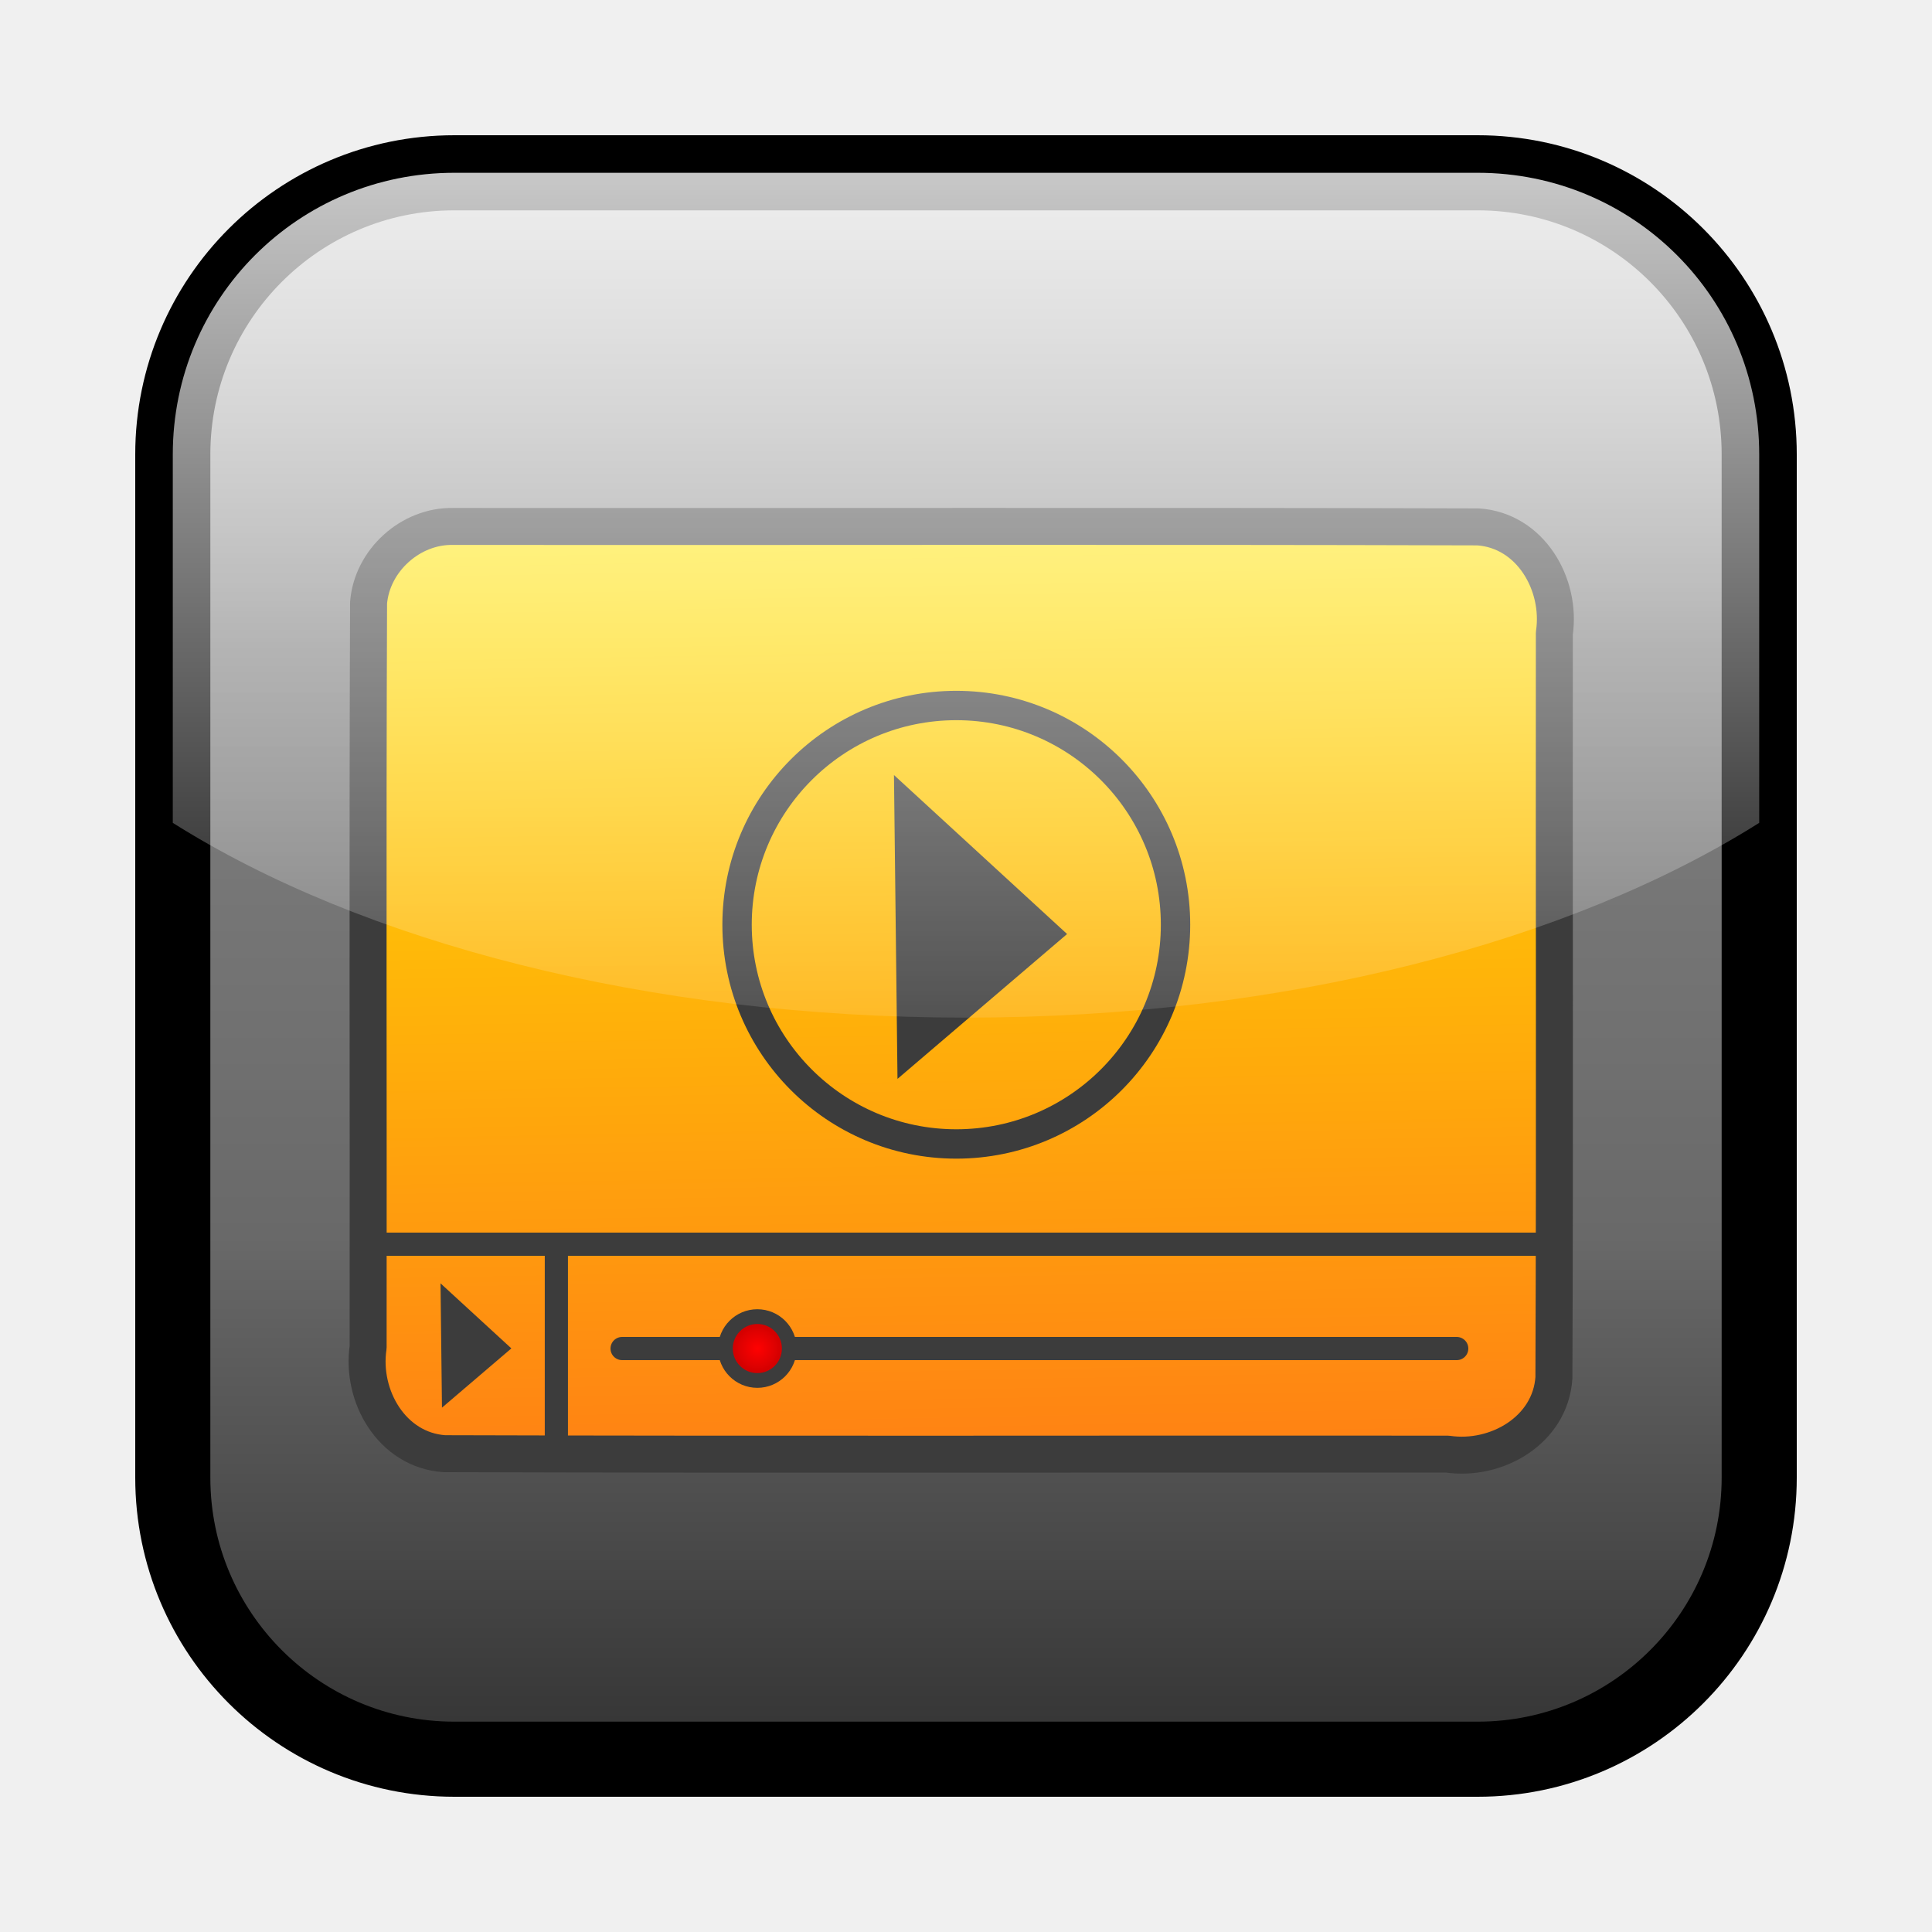
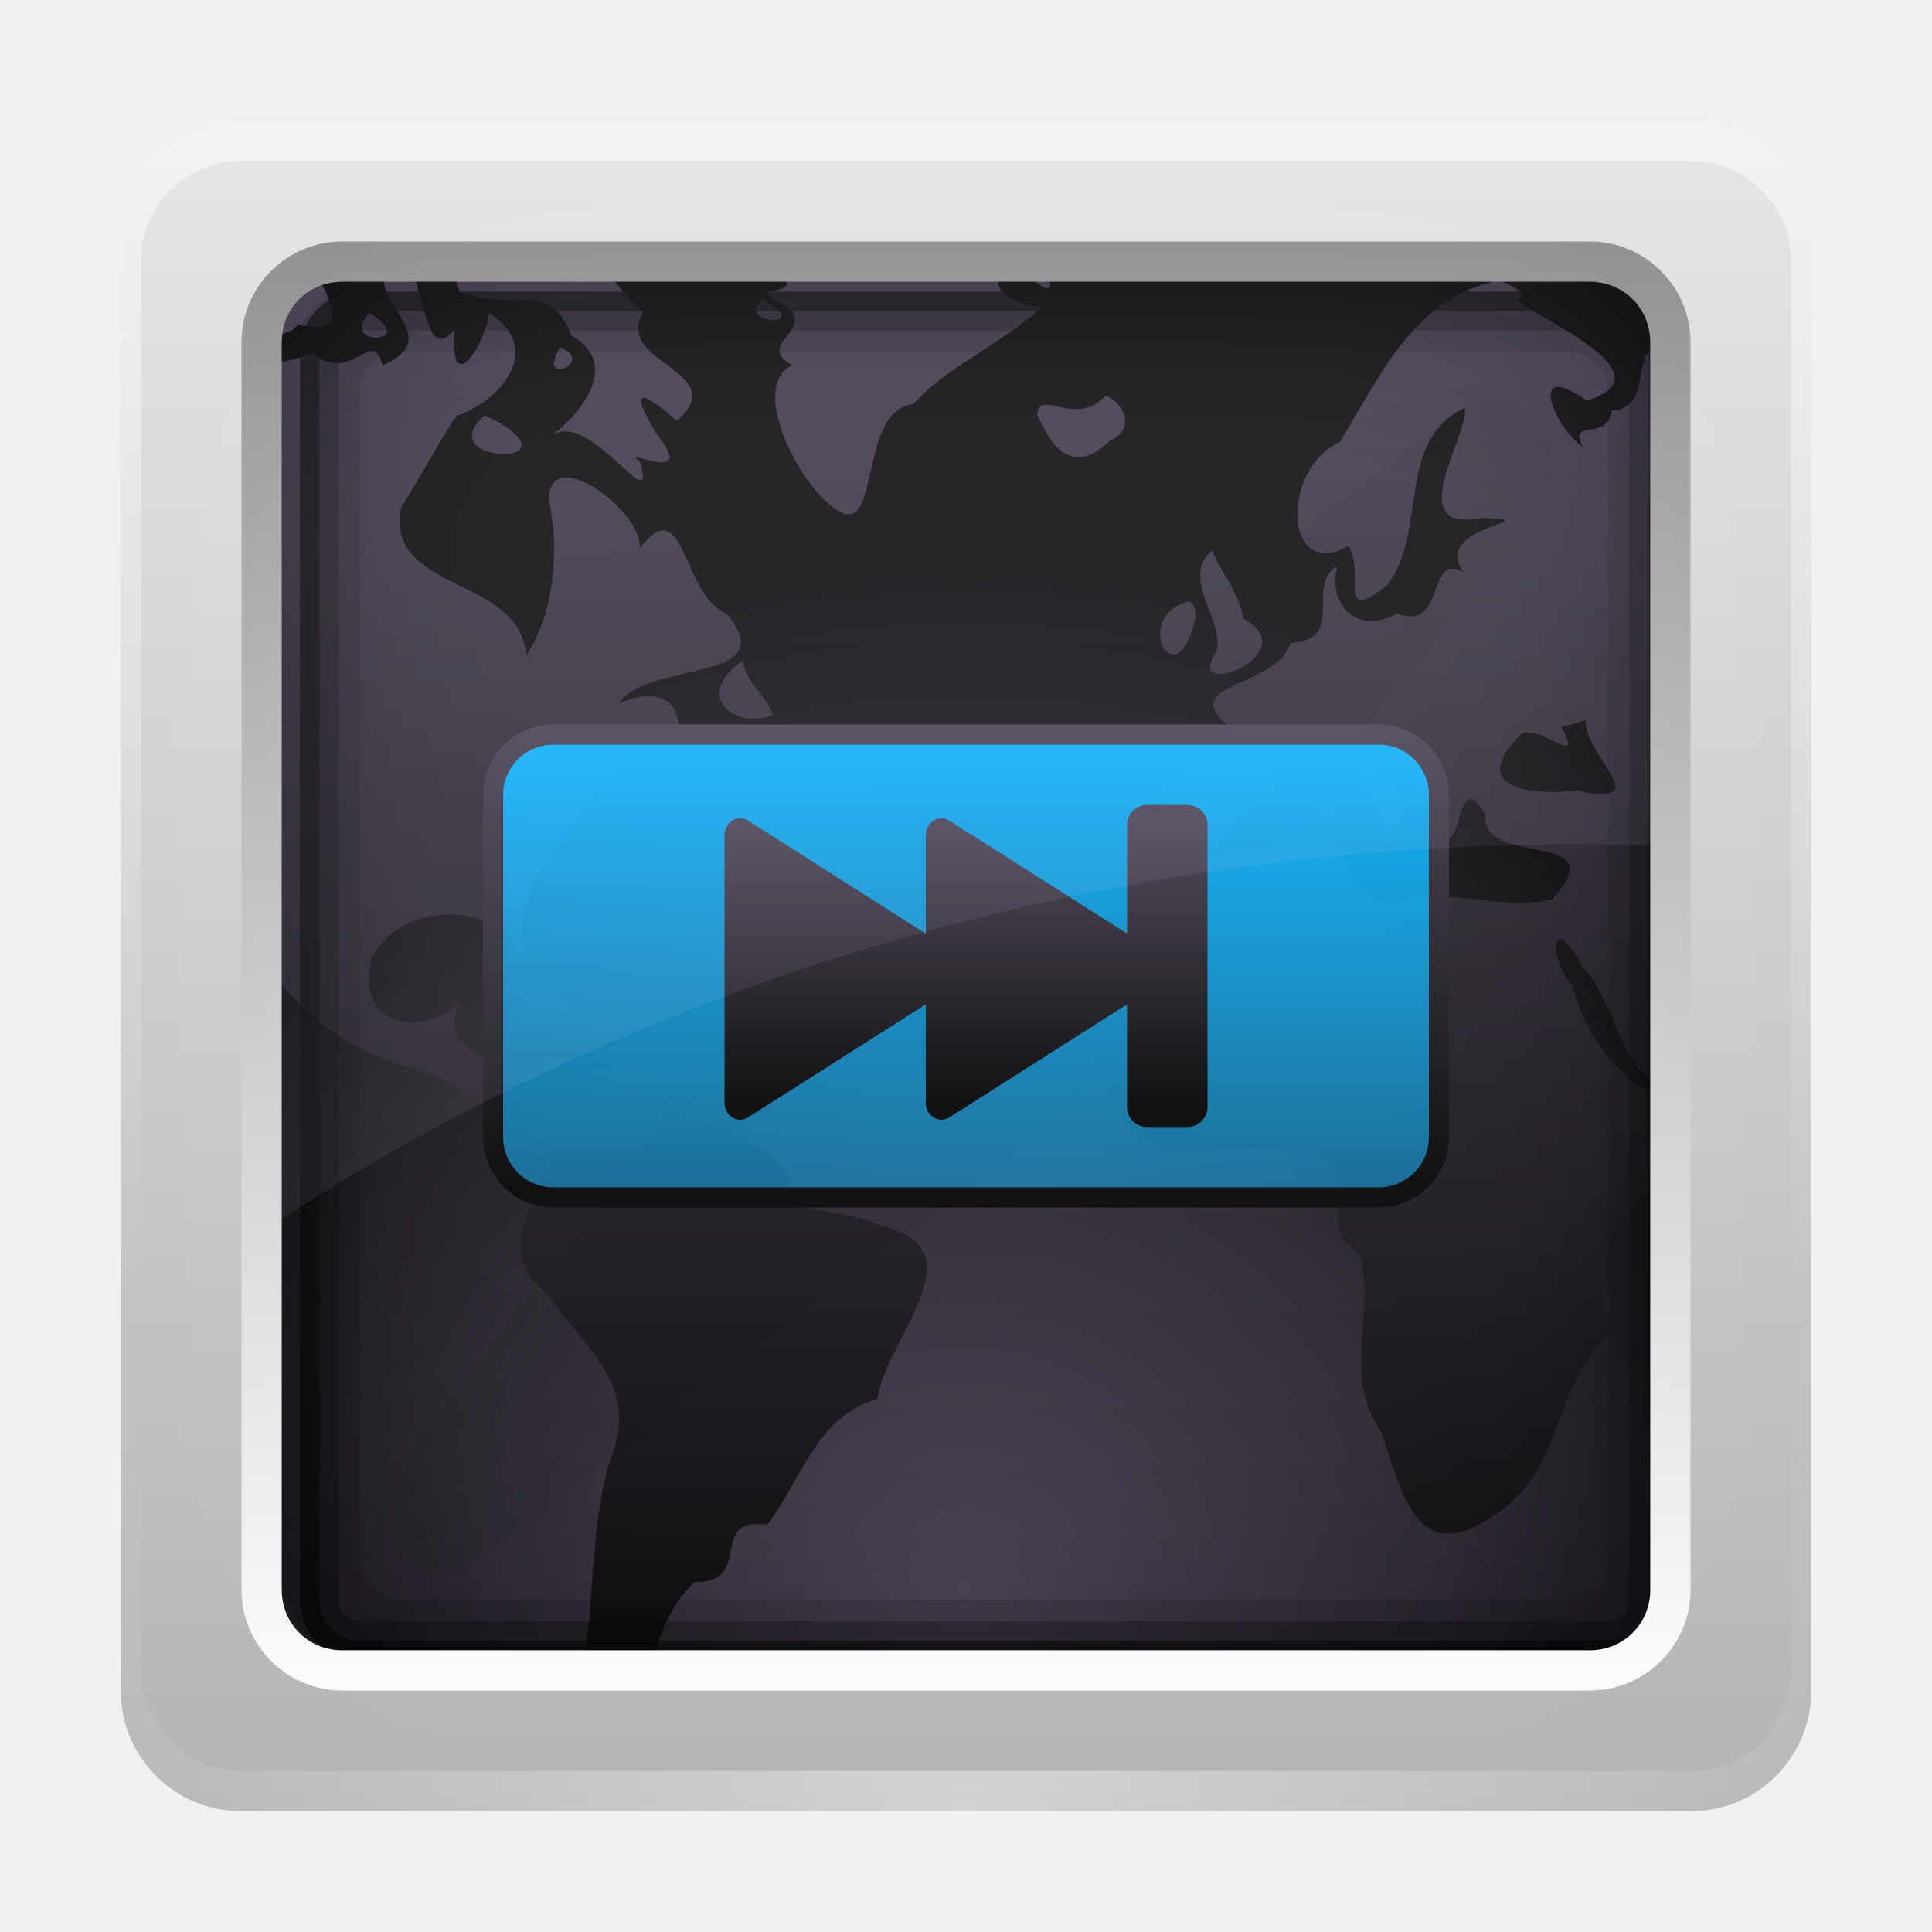
- <svg xmlns="http://www.w3.org/2000/svg" xmlns:xlink="http://www.w3.org/1999/xlink" version="1.0" width="250" height="250" id="svg2">
-   <defs id="defs4">
-     <linearGradient id="linearGradient3618">
-       <stop style="stop-color:#ff0101;stop-opacity:1;" offset="0" id="stop3620" />
-       <stop style="stop-color:#b60000;stop-opacity:1;" offset="1" id="stop3622" />
-     </linearGradient>
+ <svg xmlns="http://www.w3.org/2000/svg" xmlns:xlink="http://www.w3.org/1999/xlink" version="1.0" width="96" height="96" id="svg2408">
+   <defs id="defs2410">
+     <linearGradient id="linearGradient4145">
+       <stop style="stop-color:#00b1ff;stop-opacity:1;" offset="0" id="stop4147" />
+       <stop style="stop-color:#00b1ff;stop-opacity:0;" offset="1" id="stop4149" />
+     </linearGradient>
+     <linearGradient id="linearGradient3224">
+       <stop id="stop3226" style="stop-color:#42394b;stop-opacity:1" offset="0" />
+       <stop id="stop3228" style="stop-color:#000000;stop-opacity:1" offset="1" />
+     </linearGradient>
+     <linearGradient id="linearGradient3465">
+       <stop id="stop3467" style="stop-color:#919191;stop-opacity:1" offset="0" />
+       <stop id="stop3469" style="stop-color:#fdfdfd;stop-opacity:1" offset="1" />
+     </linearGradient>
+     <linearGradient id="linearGradient3187">
+       <stop id="stop3189" style="stop-color:#b4b4b4;stop-opacity:1" offset="0" />
+       <stop id="stop3191" style="stop-color:#e6e6e6;stop-opacity:1" offset="1" />
+     </linearGradient>
+     <linearGradient x1="45.448" y1="92.54" x2="45.448" y2="7.017" id="ButtonShadow" gradientUnits="userSpaceOnUse" gradientTransform="scale(1.005865,0.994169)">
+       <stop id="stop3750" style="stop-color:#000000;stop-opacity:1" offset="0" />
+       <stop id="stop3752" style="stop-color:#000000;stop-opacity:0.588" offset="1" />
+     </linearGradient>
+     <linearGradient id="linearGradient3737">
+       <stop id="stop3739" style="stop-color:#ffffff;stop-opacity:1" offset="0" />
+       <stop id="stop3741" style="stop-color:#ffffff;stop-opacity:0" offset="1" />
+     </linearGradient>
+     <filter color-interpolation-filters="sRGB" id="filter3174">
+       <feGaussianBlur id="feGaussianBlur3176" stdDeviation="1.71" />
+     </filter>
+     <linearGradient x1="36.357" y1="6" x2="36.357" y2="63.893" id="linearGradient3188" xlink:href="#linearGradient3737" gradientUnits="userSpaceOnUse" />
+     <linearGradient x1="48" y1="90" x2="48" y2="5.988" id="linearGradient3427" xlink:href="#linearGradient3187" gradientUnits="userSpaceOnUse" />
+     <radialGradient cx="47.098" cy="78.287" r="38.957" fx="47.098" fy="78.287" id="radialGradient3205" xlink:href="#linearGradient3224" gradientUnits="userSpaceOnUse" gradientTransform="matrix(1.383005,-1.0350102e-8,0,1.312393,-18.03892,-24.21873)" />
+     <linearGradient x1="43.179" y1="13" x2="43.179" y2="83.295" id="linearGradient3279" xlink:href="#linearGradient3465" gradientUnits="userSpaceOnUse" gradientTransform="matrix(1.029412,0,0,1.029412,-1.411765,-1.411765)" />
+     <linearGradient id="linearGradient3737-7">
+       <stop id="stop3739-2" style="stop-color:#ffffff;stop-opacity:1;" offset="0" />
+       <stop id="stop3741-7" style="stop-color:#ffffff;stop-opacity:0" offset="1" />
+     </linearGradient>
+     <radialGradient cx="48" cy="90.172" r="42" fx="48" fy="90.172" id="radialGradient2874" xlink:href="#linearGradient3737-7" gradientUnits="userSpaceOnUse" gradientTransform="matrix(1.157313,0,0,0.9959077,-7.551021,0.1971319)" />
+     <linearGradient id="linearGradient3737-4">
+       <stop id="stop3739-8" style="stop-color:#ffffff;stop-opacity:1" offset="0" />
+       <stop id="stop3741-71" style="stop-color:#ffffff;stop-opacity:0" offset="1" />
+     </linearGradient>
+     <clipPath id="clipPath3613">
+       <rect width="84" height="84" rx="6" ry="6" x="6" y="6" id="rect3615" style="fill:#ffffff;fill-opacity:1;fill-rule:nonzero;stroke:none" />
+     </clipPath>
+     <filter x="-0.192" y="-0.192" width="1.384" height="1.384" color-interpolation-filters="sRGB" id="filter3794">
+       <feGaussianBlur id="feGaussianBlur3796" stdDeviation="5.28" />
+     </filter>
+     <linearGradient x1="48" y1="20.221" x2="48" y2="138.661" id="linearGradient2908" xlink:href="#linearGradient3737-4" gradientUnits="userSpaceOnUse" />
+     <linearGradient x1="45.448" y1="92.54" x2="45.448" y2="7.017" id="ButtonShadow-0" gradientUnits="userSpaceOnUse" gradientTransform="matrix(1.005865,0,0,0.994169,100,0)">
+       <stop id="stop3750-8" style="stop-color:#000000;stop-opacity:1" offset="0" />
+       <stop id="stop3752-5" style="stop-color:#000000;stop-opacity:0.588" offset="1" />
+     </linearGradient>
+     <linearGradient x1="32.251" y1="6.132" x2="32.251" y2="90.239" id="linearGradient3780" xlink:href="#ButtonShadow-0" gradientUnits="userSpaceOnUse" gradientTransform="matrix(1.02381,0,0,1.011905,-1.142857,-98.07143)" />
+     <linearGradient x1="32.251" y1="6.132" x2="32.251" y2="90.239" id="linearGradient3772" xlink:href="#ButtonShadow-0" gradientUnits="userSpaceOnUse" gradientTransform="matrix(1.02381,0,0,1.011905,-1.142857,-98.07143)" />
+     <linearGradient x1="32.251" y1="6.132" x2="32.251" y2="90.239" id="linearGradient3725" xlink:href="#ButtonShadow-0" gradientUnits="userSpaceOnUse" gradientTransform="matrix(1.02381,0,0,1.011905,-1.142857,-98.07143)" />
+     <linearGradient x1="32.251" y1="6.132" x2="32.251" y2="90.239" id="linearGradient3721" xlink:href="#ButtonShadow-0" gradientUnits="userSpaceOnUse" gradientTransform="translate(0,-97)" />
+     <linearGradient x1="32.251" y1="6.132" x2="32.251" y2="90.239" id="linearGradient3224-3" xlink:href="#ButtonShadow-0" gradientUnits="userSpaceOnUse" gradientTransform="matrix(1.02381,0,0,1.011905,-1.142857,-98.07143)" />
+     <linearGradient xlink:href="#linearGradient3737-4" id="linearGradient3053" gradientUnits="userSpaceOnUse" x1="48" y1="20.221" x2="48" y2="138.661" />
    <linearGradient id="linearGradient3304">
      <stop id="stop3306" style="stop-color:#ff8313;stop-opacity:1" offset="0" />
      <stop id="stop3308" style="stop-color:#ffe400;stop-opacity:1" offset="1" />
    </linearGradient>
-     <linearGradient id="linearGradient3284">
-       <stop id="stop3286" style="stop-color:#ffffff;stop-opacity:0.784" offset="0" />
-       <stop id="stop3288" style="stop-color:#ffffff;stop-opacity:0.118" offset="1" />
-     </linearGradient>
-     <linearGradient id="linearGradient3170">
-       <stop id="stop3172" style="stop-color:#323232;stop-opacity:1" offset="0" />
-       <stop id="stop3216" style="stop-color:#696969;stop-opacity:1" offset="0.33" />
-       <stop id="stop3218" style="stop-color:#7f7f7f;stop-opacity:1" offset="0.692" />
-       <stop id="stop3212" style="stop-color:#b4b4b4;stop-opacity:1" offset="1" />
-     </linearGradient>
-     <linearGradient x1="325.5" y1="45" x2="325.5" y2="135" id="linearGradient3191" xlink:href="#linearGradient3284" gradientUnits="userSpaceOnUse" gradientTransform="matrix(1.214689,0,0,1.214689,-270.3814,-32.30227)" />
-     <linearGradient x1="322" y1="215" x2="322" y2="43.264" id="linearGradient3194" xlink:href="#linearGradient3170" gradientUnits="userSpaceOnUse" gradientTransform="matrix(1.214689,0,0,1.214689,-270.3814,-32.30227)" />
-     <linearGradient xlink:href="#linearGradient3304" id="linearGradient2834" gradientUnits="userSpaceOnUse" gradientTransform="matrix(1.09985,0,0,1.09985,-12.41974,-12.80632)" x1="126.32" y1="181.114" x2="124.384" y2="74.476" />
-     <radialGradient xlink:href="#linearGradient3618" id="radialGradient3624" cx="98" cy="174.5" fx="98" fy="174.5" r="8" gradientUnits="userSpaceOnUse" />
+     <linearGradient xlink:href="#linearGradient3304" id="linearGradient3023" gradientUnits="userSpaceOnUse" gradientTransform="matrix(1.214689,0,0,1.214689,-90,-246.6949)" x1="143.75" y1="334.5" x2="143.75" y2="276" />
+     <linearGradient id="linearGradient3045">
+       <stop id="stop3047" style="stop-color:#ff8313;stop-opacity:1" offset="0" />
+       <stop id="stop3049" style="stop-color:#ffe400;stop-opacity:1" offset="1" />
+     </linearGradient>
+     <linearGradient xlink:href="#linearGradient3224" id="linearGradient3934" x1="51.244" y1="6.95" x2="51.244" y2="120.35" gradientUnits="userSpaceOnUse" />
+     <linearGradient xlink:href="#linearGradient3224" id="linearGradient3944" gradientUnits="userSpaceOnUse" x1="50.044" y1="12.35" x2="48.844" y2="120.05" />
+     <linearGradient xlink:href="#linearGradient3224" id="linearGradient3948" gradientUnits="userSpaceOnUse" x1="50.044" y1="12.35" x2="48.844" y2="120.05" />
+     <radialGradient cx="47.098" cy="78.287" r="38.957" fx="47.098" fy="78.287" id="radialGradient3205-1" xlink:href="#linearGradient3224-6" gradientUnits="userSpaceOnUse" gradientTransform="matrix(1.383005,-1.0350102e-8,0,1.312393,-18.03892,-24.21873)" />
+     <linearGradient id="linearGradient3224-6">
+       <stop id="stop3226-2" style="stop-color:#42394b;stop-opacity:1" offset="0" />
+       <stop id="stop3228-1" style="stop-color:#000000;stop-opacity:1" offset="1" />
+     </linearGradient>
+     <linearGradient x1="48" y1="90" x2="48" y2="5.988" id="linearGradient3427-0" xlink:href="#linearGradient3187-5" gradientUnits="userSpaceOnUse" />
+     <linearGradient id="linearGradient3187-5">
+       <stop id="stop3189-3" style="stop-color:#b4b4b4;stop-opacity:1" offset="0" />
+       <stop id="stop3191-2" style="stop-color:#e6e6e6;stop-opacity:1" offset="1" />
+     </linearGradient>
+     <linearGradient x1="36.357" y1="6" x2="36.357" y2="63.893" id="linearGradient3188-1" xlink:href="#linearGradient3737-9" gradientUnits="userSpaceOnUse" />
+     <linearGradient id="linearGradient3737-9">
+       <stop id="stop3739-7" style="stop-color:#ffffff;stop-opacity:1" offset="0" />
+       <stop id="stop3741-6" style="stop-color:#ffffff;stop-opacity:0" offset="1" />
+     </linearGradient>
+     <linearGradient x1="43.179" y1="13" x2="43.179" y2="83.295" id="linearGradient3279-8" xlink:href="#linearGradient3465-2" gradientUnits="userSpaceOnUse" gradientTransform="matrix(1.029412,0,0,1.029412,-1.411765,-1.411765)" />
+     <linearGradient id="linearGradient3465-2">
+       <stop id="stop3467-0" style="stop-color:#919191;stop-opacity:1" offset="0" />
+       <stop id="stop3469-6" style="stop-color:#fdfdfd;stop-opacity:1" offset="1" />
+     </linearGradient>
+     <radialGradient cx="48" cy="90.172" r="42" fx="48" fy="90.172" id="radialGradient2874-4" xlink:href="#linearGradient3737-7-3" gradientUnits="userSpaceOnUse" gradientTransform="matrix(1.157313,0,0,0.9959077,-7.551021,0.1971319)" />
+     <linearGradient id="linearGradient3737-7-3">
+       <stop id="stop3739-2-3" style="stop-color:#ffffff;stop-opacity:1" offset="0" />
+       <stop id="stop3741-7-6" style="stop-color:#ffffff;stop-opacity:0" offset="1" />
+     </linearGradient>
+     <linearGradient x1="48" y1="20.221" x2="48" y2="138.661" id="linearGradient2908-9" xlink:href="#linearGradient3737-4-0" gradientUnits="userSpaceOnUse" />
+     <linearGradient id="linearGradient3737-4-0">
+       <stop id="stop3739-8-4" style="stop-color:#ffffff;stop-opacity:1" offset="0" />
+       <stop id="stop3741-71-8" style="stop-color:#ffffff;stop-opacity:0" offset="1" />
+     </linearGradient>
+     <clipPath id="clipPath3613-5">
+       <rect width="84" height="84" rx="6" ry="6" x="6" y="6" id="rect3615-1" style="fill:#ffffff;fill-opacity:1;fill-rule:nonzero;stroke:none" />
+     </clipPath>
+     <filter x="-0.192" y="-0.192" width="1.384" height="1.384" color-interpolation-filters="sRGB" id="filter3794-2">
+       <feGaussianBlur id="feGaussianBlur3796-9" stdDeviation="5.28" />
+     </filter>
+     <linearGradient xlink:href="#linearGradient3187-5" id="linearGradient4094" gradientUnits="userSpaceOnUse" x1="48" y1="90" x2="48" y2="5.988" />
+     <linearGradient xlink:href="#linearGradient3737-9" id="linearGradient4096" gradientUnits="userSpaceOnUse" x1="36.357" y1="6" x2="36.357" y2="63.893" />
+     <linearGradient xlink:href="#linearGradient3465-2" id="linearGradient4098" gradientUnits="userSpaceOnUse" gradientTransform="matrix(1.029412,0,0,1.029412,-1.411765,-1.411765)" x1="43.179" y1="13" x2="43.179" y2="83.295" />
+     <radialGradient xlink:href="#linearGradient3737-7-3" id="radialGradient4100" gradientUnits="userSpaceOnUse" gradientTransform="matrix(1.157313,0,0,0.9959077,-7.551021,0.1971319)" cx="48" cy="90.172" fx="48" fy="90.172" r="42" />
+     <linearGradient xlink:href="#linearGradient3737-4-0" id="linearGradient4102" gradientUnits="userSpaceOnUse" x1="48" y1="20.221" x2="48" y2="138.661" />
+     <radialGradient xlink:href="#linearGradient3224-6" id="radialGradient4113" gradientUnits="userSpaceOnUse" gradientTransform="matrix(1.383005,-1.0350102e-8,0,1.312393,-17.14061,-23.7292)" cx="47.098" cy="78.287" fx="47.098" fy="78.287" r="38.957" />
+     <linearGradient xlink:href="#linearGradient4145" id="linearGradient4151" x1="51.238" y1="34.85" x2="51.544" y2="132.65" gradientUnits="userSpaceOnUse" />
+     <linearGradient x1="59" y1="40" x2="69" y2="40" id="linearGradient4578" xlink:href="#linearGradient5932-3-2-4" gradientUnits="userSpaceOnUse" />
+     <linearGradient id="linearGradient5932-3-2-4">
+       <stop id="stop5934-3-2-9" style="stop-color:#ff7c53;stop-opacity:1" offset="0" />
+       <stop id="stop5940-1-4-5" style="stop-color:#f21919;stop-opacity:1" offset="0.5" />
+       <stop id="stop5942-5-4-7" style="stop-color:#db1414;stop-opacity:1" offset="0.5" />
+       <stop id="stop5936-2-5-0" style="stop-color:#9b1818;stop-opacity:1" offset="1" />
+     </linearGradient>
+     <linearGradient x1="59" y1="88" x2="69" y2="88" id="linearGradient4580" xlink:href="#linearGradient5944-6-9-3" gradientUnits="userSpaceOnUse" />
+     <linearGradient id="linearGradient5944-6-9-3">
+       <stop id="stop5946-9-5-0" style="stop-color:#f0f0f0;stop-opacity:1" offset="0" />
+       <stop id="stop5952-4-9-7" style="stop-color:#e6e6e6;stop-opacity:1" offset="0.5" />
+       <stop id="stop5954-4-7-2" style="stop-color:#d2d2d2;stop-opacity:1" offset="0.5" />
+       <stop id="stop5948-6-2-1" style="stop-color:#bebebe;stop-opacity:1" offset="1" />
+     </linearGradient>
+     <radialGradient cx="63.335" cy="63.28" r="1.74" fx="63.335" fy="63.28" id="radialGradient4582" xlink:href="#linearGradient5960-0-4-4" gradientUnits="userSpaceOnUse" gradientTransform="matrix(0.644005,-1.4508695e-6,1.4508659e-6,0.6440034,22.6991,22.75571)" />
+     <linearGradient id="linearGradient5960-0-4-4">
+       <stop id="stop5962-7-7-5" style="stop-color:#c1c1c1;stop-opacity:1" offset="0" />
+       <stop id="stop5964-4-1-8" style="stop-color:#3f3f3f;stop-opacity:1" offset="1" />
+     </linearGradient>
+     <linearGradient xlink:href="#linearGradient4145" id="linearGradient4231" gradientUnits="userSpaceOnUse" x1="51.238" y1="34.85" x2="51.544" y2="132.65" />
+     <linearGradient xlink:href="#linearGradient4145" id="linearGradient4233" gradientUnits="userSpaceOnUse" x1="51.238" y1="34.85" x2="51.544" y2="132.65" />
+     <radialGradient cx="63.98" cy="61.949" r="58.02" fx="63.98" fy="61.949" id="radialGradient4197" xlink:href="#linearGradient5226-7" gradientUnits="userSpaceOnUse" gradientTransform="matrix(1.090012,0,0,0.8408658,79.661,80.49175)" />
+     <linearGradient id="linearGradient5226-7">
+       <stop id="stop5228-2" style="stop-color:#227395;stop-opacity:1" offset="0" />
+       <stop id="stop5230-4" style="stop-color:#44a2c9;stop-opacity:1" offset="1" />
+     </linearGradient>
+     <linearGradient xlink:href="#linearGradient3224" id="linearGradient5311" x1="218.4" y1="27.9" x2="218.7" y2="109.8" gradientUnits="userSpaceOnUse" gradientTransform="translate(-169.2,-20.7)" />
+     <linearGradient id="linearGradient3304-5">
+       <stop id="stop3306-1" style="stop-color:#ff8313;stop-opacity:1" offset="0" />
+       <stop id="stop3308-2" style="stop-color:#ffe400;stop-opacity:1" offset="1" />
+     </linearGradient>
+     <linearGradient xlink:href="#linearGradient3224" id="linearGradient5366" x1="151.651" y1="141.48" x2="171.294" y2="141.48" gradientUnits="userSpaceOnUse" />
+     <linearGradient xlink:href="#linearGradient3224-6-4" id="linearGradient5544" x1="145.3" y1="22.8" x2="146" y2="75.9" gradientUnits="userSpaceOnUse" gradientTransform="matrix(0.4615385,0,0,0.4615385,-18.87692,21.25384)" />
+     <linearGradient id="linearGradient3224-6-4">
+       <stop id="stop3226-2-4" style="stop-color:#42394b;stop-opacity:1" offset="0" />
+       <stop id="stop3228-1-6" style="stop-color:#000000;stop-opacity:1" offset="1" />
+     </linearGradient>
+     <linearGradient x1="125.756" y1="191.902" x2="125.756" y2="59.461" id="linearGradient3657" xlink:href="#linearGradient3870" gradientUnits="userSpaceOnUse" />
+     <linearGradient id="linearGradient3870">
+       <stop id="stop3872" style="stop-color:#ff8313;stop-opacity:1" offset="0" />
+       <stop id="stop3874" style="stop-color:#ffe400;stop-opacity:1" offset="1" />
+     </linearGradient>
+     <linearGradient x1="109.725" y1="152.482" x2="109.725" y2="104.74" id="linearGradient4241" xlink:href="#linearGradient3304-3" gradientUnits="userSpaceOnUse" />
+     <linearGradient id="linearGradient3304-3">
+       <stop id="stop3306-9" style="stop-color:#ff8313;stop-opacity:1" offset="0" />
+       <stop id="stop3308-4" style="stop-color:#ffe400;stop-opacity:1" offset="1" />
+     </linearGradient>
+     <linearGradient x1="10.71" y1="1.996" x2="10.71" y2="18.974" id="linearGradient3900" xlink:href="#linearGradient3637" gradientUnits="userSpaceOnUse" gradientTransform="matrix(2.995362,0,0,2.995362,-70.93793,26.57303)" />
+     <linearGradient id="linearGradient3637">
+       <stop id="stop3639" style="stop-color:#f0f0f0;stop-opacity:1" offset="0" />
+       <stop id="stop3641" style="stop-color:#aaaaaa;stop-opacity:1" offset="1" />
+     </linearGradient>
+     <linearGradient xlink:href="#linearGradient3637-1" id="linearGradient3073" gradientUnits="userSpaceOnUse" gradientTransform="matrix(2.765863,0,0,3.253957,-93.2,27.6)" x1="11.999" y1="5.532" x2="11.999" y2="20.283" />
+     <linearGradient id="linearGradient3637-1">
+       <stop id="stop3639-0" style="stop-color:#f0f0f0;stop-opacity:1" offset="0" />
+       <stop id="stop3641-8" style="stop-color:#aaaaaa;stop-opacity:1" offset="1" />
+     </linearGradient>
+     <linearGradient y2="30.349" x2="12.083" y1="5.532" x1="11.999" gradientTransform="matrix(2.708241,0,0,3.186166,12.75,6.875)" gradientUnits="userSpaceOnUse" id="linearGradient3105" xlink:href="#linearGradient4145" />
+     <linearGradient xlink:href="#linearGradient3224" id="linearGradient5705" x1="162.469" y1="39.181" x2="162.931" y2="87.402" gradientUnits="userSpaceOnUse" gradientTransform="translate(-106.6252,-15.06391)" />
+     <linearGradient x1="38" y1="36" x2="38" y2="68" id="linearGradient4171" xlink:href="#linearGradient4281-6-2" gradientUnits="userSpaceOnUse" gradientTransform="translate(159.0472,42.40781)" />
+     <linearGradient id="linearGradient4281-6-2">
+       <stop id="stop4283-9-1" style="stop-color:#1e1e1e;stop-opacity:1" offset="0" />
+       <stop id="stop4285-8-5" style="stop-color:#505050;stop-opacity:1" offset="1" />
+     </linearGradient>
+     <linearGradient gradientTransform="matrix(0,0.8574126,-0.7788581,0,206.7203,60.41557)" x1="24.508" y1="35.528" x2="55.492" y2="35.528" id="linearGradient4169" xlink:href="#linearGradient4281-6" gradientUnits="userSpaceOnUse" />
+     <linearGradient id="linearGradient4281-6">
+       <stop id="stop4283-9" style="stop-color:#1e1e1e;stop-opacity:1" offset="0" />
+       <stop id="stop4285-8" style="stop-color:#505050;stop-opacity:1" offset="1" />
+     </linearGradient>
+     <linearGradient x1="24.508" y1="35.528" x2="55.492" y2="35.528" id="linearGradient4167" xlink:href="#linearGradient4281-6" gradientUnits="userSpaceOnUse" />
+     <linearGradient id="linearGradient3138">
+       <stop id="stop3140" style="stop-color:#1e1e1e;stop-opacity:1" offset="0" />
+       <stop id="stop3142" style="stop-color:#505050;stop-opacity:1" offset="1" />
+     </linearGradient>
+     <linearGradient gradientTransform="matrix(0,0.8574126,-0.7788581,0,186.7203,60.41557)" y2="35.528" x2="55.492" y1="35.528" x1="24.508" gradientUnits="userSpaceOnUse" id="linearGradient3147" xlink:href="#linearGradient4281-6" />
+     <linearGradient xlink:href="#linearGradient3224" id="linearGradient5772" x1="141.421" y1="-10.538" x2="141.428" y2="12.663" gradientUnits="userSpaceOnUse" />
+     <linearGradient xlink:href="#linearGradient4145" id="linearGradient5780" x1="125.954" y1="-10.311" x2="125.961" y2="36.091" gradientUnits="userSpaceOnUse" />
+     <linearGradient xlink:href="#linearGradient3224" id="linearGradient5782" gradientUnits="userSpaceOnUse" gradientTransform="matrix(0,0.4287056,-0.3894284,0,146.6375,-15.47817)" x1="24.508" y1="35.528" x2="55.492" y2="35.528" />
+     <linearGradient xlink:href="#linearGradient4145" id="linearGradient5788" gradientUnits="userSpaceOnUse" x1="125.954" y1="-10.311" x2="125.961" y2="36.091" />
+     <linearGradient xlink:href="#linearGradient3224" id="linearGradient5790" gradientUnits="userSpaceOnUse" x1="141.421" y1="-10.538" x2="141.428" y2="12.663" />
+     <linearGradient xlink:href="#linearGradient3224" id="linearGradient5792" gradientUnits="userSpaceOnUse" gradientTransform="matrix(0,0.4287056,-0.3894284,0,146.6375,-15.47817)" x1="24.508" y1="35.528" x2="55.492" y2="35.528" />
  </defs>
-   <rect width="205.282" height="205.282" rx="36.441" ry="36.441" x="22.359" y="22.359" id="rect3168" style="fill:url(#linearGradient3194);fill-opacity:1;stroke:#000000;stroke-width:9.718;stroke-linejoin:round;stroke-miterlimit:4;stroke-dasharray:none;stroke-opacity:1" />
-   <path style="fill:url(#linearGradient2834);fill-opacity:1;stroke:#3c3c3c;stroke-width:4.785;stroke-linecap:round;stroke-linejoin:round;stroke-miterlimit:4;stroke-opacity:1;stroke-dasharray:none;stroke-dashoffset:8" d="m 58.635,68.122 c 44.208,0.038 88.42,-0.075 132.626,0.057 6.803,0.458 10.805,7.46 9.871,13.764 -0.038,32.116 0.075,64.236 -0.057,96.35 -0.458,6.803 -7.46,10.805 -13.764,9.871 -43.268,-0.038 -86.539,0.075 -129.804,-0.057 -6.803,-0.458 -10.805,-7.46 -9.871,-13.764 0.038,-32.116 -0.075,-64.236 0.057,-96.35 0.446,-5.478 5.446,-9.988 10.942,-9.871 z" id="rect8265" />
-   <path style="fill:none;stroke:#3c3c3c;stroke-width:3;stroke-linecap:butt;stroke-linejoin:miter;stroke-miterlimit:4;stroke-opacity:1;stroke-dasharray:none" d="m 48,161 c 152.5,0 152.5,0 152.5,0" id="path2830" />
-   <path style="fill:none;stroke:#3c3c3c;stroke-width:3;stroke-linecap:butt;stroke-linejoin:miter;stroke-miterlimit:4;stroke-opacity:1;stroke-dasharray:none" d="m 71.993,161.612 c 0,16.971 0,26.163 0,26.163" id="path3606" />
-   <path style="fill:#3c3c3c;fill-opacity:1;stroke:none" d="m 57.004,166.064 0.187,16.087 8.979,-7.669 -9.166,-8.417 z" id="path3610" />
-   <path style="fill:none;stroke:#3c3c3c;stroke-width:3;stroke-linecap:round;stroke-linejoin:miter;stroke-opacity:1;stroke-miterlimit:4;stroke-dasharray:none" d="m 80.5,174.5 108,0" id="path3614" />
-   <path style="fill:url(#radialGradient3624);fill-opacity:1;stroke:#3c3c3c;stroke-width:3;stroke-linecap:round;stroke-linejoin:round;stroke-miterlimit:4;stroke-opacity:1;stroke-dasharray:none" id="path3616" d="m 104.5,174.5 a 6.5,6.5 0 1 1 -13,0 6.5,6.5 0 1 1 13,0 z" transform="matrix(0.6357233,0,0,0.6357233,35.69912,63.56628)" />
-   <path id="path3626" d="m 115.679,100.29 0.457,39.317 21.944,-18.744 -22.401,-20.573 z" style="fill:#3c3c3c;fill-opacity:1;stroke:none" />
-   <path style="fill:none;stroke:#3c3c3c;stroke-width:5.732;stroke-linecap:round;stroke-linejoin:round;stroke-miterlimit:4;stroke-opacity:1;stroke-dasharray:none" id="path3628" d="m 166.524,119.892 a 42.78,42.78 0 1 1 -85.56,0 42.78,42.78 0 1 1 85.56,0 z" transform="matrix(0.6631187,0,0,0.6631187,41.68694,40.15726)" />
-   <path d="M 58.799,22.359 C 38.611,22.359 22.359,38.611 22.359,58.799 L 22.359,106.476 C 46.761,121.866 83.701,131.681 125,131.681 C 166.299,131.681 203.239,121.866 227.641,106.476 L 227.641,58.799 C 227.641,38.611 211.389,22.359 191.201,22.359 L 58.799,22.359 z" id="rect3404" style="fill:url(#linearGradient3191);fill-opacity:1;stroke:none;stroke-width:8;stroke-linejoin:round;stroke-miterlimit:4;stroke-dasharray:none;stroke-opacity:1" />
+   <rect style="fill:url(#radialGradient4113);fill-opacity:1;stroke:none" id="rect3461-7" y="8.744" x="9.039" ry="6.173" rx="5.853" height="78.516" width="77.915" />
+   <path d="m 36.274,7.499 c 1.65,2.217 0.113,5.918 2.601,5.882 1.212,1.714 -2.415,0.511 0.204,1.832 1.506,1.187 -1.593,1.865 0.272,2.929 -2.15,1.11 0.348,5.804 1.945,6.979 2.628,2.213 1.162,-4.686 4.095,-5.045 1.593,-1.82 4.392,-2.988 6.379,-4.818 -1.942,-0.158 -3.076,-1.367 -1.237,-2.116 3.385,3.47 0.849,-1.644 -1.025,-2.453 1.813,-0.577 3.577,-0.154 3.325,-1.651 1.916,-1.403 -1.842,-1.855 -3.184,-1.538 -4.458,0 -8.917,0 -13.375,0 z m -27.802,1.448 c -2.45,0.698 -2.621,6.555 -0.158,3.303 0.604,-1.335 3.397,-2.945 0.158,-3.303 z m 11.446,0.204 c -1.412,2.215 0.205,3.991 1.38,1.289 0.832,-1.128 -0.618,-1.248 -1.38,-1.289 z m 3.529,0.498 c -2.729,1.265 -0.673,4.216 -0.605,4.872 2.875,0.995 4.473,-0.65 5.561,2.161 2.735,1.577 -0.054,4.317 -1.081,5.031 1.849,-1.611 5.404,4.38 4.472,1.215 -1.112,-0.812 2.985,1.305 0.86,-1.335 -1.956,-3.153 0.155,-1.411 0.98,-0.676 2.805,-2.516 -3.174,-2.82 -1.681,-5.41 -1.308,-1.06 -3.023,-4.269 -5.339,-3.642 -1.55,2.006 -0.214,-4.37 -2.489,-1.18 -0.118,1.783 -0.043,4.046 -0.706,0.957 -0.444,-0.541 0.764,-1.798 0.027,-1.994 z m -5.565,0.023 c -1.832,0.611 -1.733,3.086 0.519,3.352 0.771,-0.88 0.306,-3.185 -0.519,-3.352 z m -7.148,0.792 c -2.379,0.564 -1.408,2.483 -0.68,3.023 -2.945,0.738 4.496,0.943 0.793,1.41 -3.081,1.231 2.967,2.681 3.959,1.222 3.804,0.931 0.137,-3.047 -0.197,-5.203 -1.613,-1.731 -0.064,3.992 -1.522,0.184 -0.509,1.131 -2.127,0.167 -2.353,-0.637 z m 75.601,0.249 c -3.192,1.25 1.984,5.966 0.698,1.675 -0.128,-0.518 0.288,-1.887 -0.698,-1.675 z m -66.666,1.9 c -2.294,2.157 2.916,3.94 -0.659,5.547 -0.536,-2.003 -1.458,1.002 -3.503,-0.615 -3.516,1.464 -5.314,-0.763 -8.258,-2.29 -1.768,-0.22 -1.104,1.681 -1.221,3.46 0,4.918 0,9.837 0,14.755 1.733,1.824 0.676,0.805 0,0.302 0.951,3.242 -0.42,7.98 3.331,9.866 0.638,1.183 3.313,6.223 3.436,4.715 -1.341,-1.405 -2.717,-5.617 -0.448,-1.863 2.033,3.569 4.775,5.883 8.78,6.733 2.19,0.745 3.991,3.307 5.917,2.743 1.089,2.872 -3.227,5.63 0.145,8.309 1.761,2.712 4.716,4.49 3.116,8.298 -1.119,3.718 -0.64,7.77 -1.608,11.234 -0.3,2.109 2.938,7.461 2.657,3.175 0.946,-2.978 0.921,-6.256 3.148,-8.365 3.047,0.024 0.582,-3.278 3.607,-2.846 1.846,-2.42 2.38,-5.307 5.495,-6.268 0.372,-2.938 5.179,-7.437 0.213,-8.58 -1.35,-0.665 -4.824,-0.905 -4.559,-1.233 0.538,-2.915 -4.493,-3.745 -6.634,-4.937 -2.811,-1.996 -7.034,3.316 -8.025,-1.261 -0.591,-1.44 -2.751,-1.463 -1.758,-3.685 -1.789,1.78 -5.289,1.239 -4.373,-2.199 1.392,-2.896 6.736,-3.033 7.646,0.45 -1.264,-3.841 2.444,-6.831 4.503,-9.564 0.419,-1.306 2.91,-2.428 2.053,-0.692 1.46,-0.053 3.673,-2.689 1.079,-1.472 -0.037,-2.404 -2.273,-1.72 -2.998,-1.379 1.344,-2.134 8.245,-0.967 5.355,-4.455 -2.239,-0.908 -2.053,-6.204 -4.318,-3.254 0.191,-1.818 -4.61,-5.377 -4.505,-2.328 0.586,2.728 0.107,5.871 -1.14,7.659 -0.26,-3.998 -7.076,-3.114 -6.199,-7.374 1.269,-2.03 2.753,-4.838 2.894,-4.585 2.275,-0.869 4.105,-3.397 1.468,-5.058 -0.141,1.448 -1.983,4.436 -1.724,0.822 -1.706,2.023 -1.316,-3.219 -2.914,-3.763 z m 54.45,1.403 c -3.996,0.978 -5.58,4.796 -7.557,7.958 -2.914,1.314 -2.803,6.958 0.452,5.156 0.871,1.522 -0.61,3.922 1.928,1.931 2.047,-2.71 0.358,-7.093 3.841,-8.802 0.254,1.329 -3.213,6.29 0.837,5.474 3.662,0.138 -2.662,0.365 -0.881,2.705 -1.85,-1.098 -0.889,2.999 -3.304,2.046 -2.092,1.139 -3.464,-0.529 -2.985,-2.355 -1.646,0.961 0.518,3.67 -2.34,3.833 -0.64,2.274 -5.903,1.931 -2.91,4.246 1.329,3.445 -4.952,0.216 -3.169,4.351 1.525,4.088 4.722,-1.355 6.019,-2.406 2.502,-1.942 6.211,3.311 3.959,3.506 2.525,-0.339 2.006,-2.741 -0.017,-3.671 -1.093,-2.835 3.459,1.39 3.207,2.812 1.606,3.008 0.945,-3.08 2.579,-0.385 -0.191,2.843 6.574,0.669 3.344,4.292 -2.777,0.56 -5.51,-0.716 -7.901,0.101 -2.225,-0.02 -2.113,-2.398 -2.924,-2.994 -2.83,0.23 -6.328,0.204 -8.223,2.491 -2.049,2.812 -5.004,6.744 -2.771,10.335 2.235,5.321 7.777,0.276 10.963,3.419 0.947,1.31 -0.821,2.868 1.297,4.287 0.797,3.024 -0.904,5.894 1.052,8.785 1.012,2.718 1.64,6.787 5.406,4.303 3.986,-2.399 2.924,-6.823 6.213,-9.273 -2.602,-5.038 3.184,-7.247 4.627,-11.337 -3.154,0.462 -5.964,-2.684 -6.726,-5.85 -1.325,-1.538 -0.984,-3.805 0.496,-0.916 2.034,1.972 2.078,7.823 5.841,4.813 1.72,-0.72 6.419,-3.466 2.675,-4.715 -2.413,1.748 -5.075,-5.224 -1.532,-1.18 2.576,1.093 4.38,1.745 4.38,-1.88 0,-9.766 0,-19.665 0,-29.497 -0.802,0.82 -2.864,2.335 -3.904,1.329 -1.79,0.249 -4.154,3.734 -3.591,0.366 -1.556,-0.103 -0.279,3.021 -2.417,3.108 -0.215,1.606 -2.16,0.297 -1.429,1.822 -1.501,-1.065 -2.771,-4.427 0.186,-2.317 4.391,-1.318 -2.896,-4.29 -3.458,-5.009 0.945,-0.227 -1.029,-1.212 -1.267,-0.882 z m -36.24,0.882 c -1.462,1.218 2.779,1.448 0,0 z m -19.522,0.656 c -1.635,1.71 2.603,1.572 0,0 z m 9.478,1.697 c -1.238,2.029 1.829,0.749 0,0 z m 27.101,2.398 c -1.449,1.669 -3.362,-0.439 -3.393,0.995 0.263,0.433 1.315,3.527 3.619,1.244 1.237,-0.522 0.75,-1.837 -0.226,-2.24 z m -30.856,0.995 c -2.749,2.401 4.668,2.623 0.582,0.275 l -0.582,-0.275 z m 36.262,6.651 c -1.979,1.291 0.949,4.033 -0.043,5.321 -1.24,2.161 4.608,-0.152 1.485,-1.877 -0.223,-1.482 -1.83,-3.289 -1.442,-3.444 z m -1.335,2.601 c -2.757,0.78 -0.626,4.806 0.351,1.014 0.055,-0.22 0.129,-1.021 -0.351,-1.014 z m -22.079,2.918 c -2.565,1.75 -0.398,3.496 1.482,2.709 -0.386,-1.056 -1.464,-1.721 -1.482,-2.709 z m 48.455,2.941 c 1.28,0.646 -2.346,1.75 -0.05,2.887 1.336,1.572 0.832,4.945 -1.339,2.558 0.403,-2.666 -2.944,-4.657 1.389,-5.445 z m -6.583,0.023 c -0.174,1.713 3.694,4.375 -0.475,3.506 -2.205,0.259 -5.507,-0.067 -2.729,-2.816 0.878,-0.527 3.182,1.819 1.983,-0.374 0.425,-0.027 0.821,-0.188 1.222,-0.317 z m -12.736,3.71 c -1.608,1.036 1.112,1.831 0,0 z m -40.379,9.659 c -0.271,0.905 5.086,1.822 1.389,0.372 l -0.551,-0.194 -0.838,-0.178 z m 4.162,1.289 c -1.625,1.65 3.348,0.493 0,0 z m 54.337,15.134 c -3.531,0.091 -3.061,9.202 -0.6,3.811 0.233,-1.17 1.169,-2.714 0.6,-3.811 z" id="path3522-3" style="fill:url(#linearGradient5311);fill-opacity:1;stroke:none;display:inline" />
+   <path style="opacity:0.05;fill:#000000;fill-opacity:1;fill-rule:evenodd;stroke:none" id="path4654" d="M 73.594,19.875 A 0.987,0.987 0 0 0 73.5,19.906 c -1.862,0.663 -2.986,2.09 -4.156,2.844 a 0.987,0.987 0 0 0 -0.062,0.062 C 60.328,29.679 51.302,36.489 42.375,43.406 a 0.987,0.987 0 0 0 -0.188,0.188 C 34.543,53.605 26.899,63.62 19.25,73.625 a 0.987,0.987 0 0 0 -0.062,0.062 c -1.493,2.413 1.377,5.583 3.906,4.25 A 0.987,0.987 0 0 0 23.188,77.875 c 4.295,-3.099 8.479,-6.431 12.688,-9.594 5.909,-4.542 11.864,-9.03 17.75,-13.625 a 0.987,0.987 0 0 0 0.188,-0.188 C 61.454,44.423 69.179,34.43 76.781,24.344 A 0.987,0.987 0 0 0 76.875,24.188 c 1.064,-2.144 -0.821,-4.645 -3.156,-4.312 a 0.987,0.987 0 0 0 -0.125,0 z" />
+   <path style="opacity:0.6;color:#000000;fill:#000000;fill-opacity:1;fill-rule:nonzero;stroke:none;stroke-width:1;marker:none;visibility:visible;display:inline;overflow:visible;enable-background:accumulate" id="rect3977-9" d="m 17.898,14.49 c -1.662,0 -3,1.338 -3,3 l 0,62 c 0,1.662 1.338,3 3,3 l 62,0 c 1.662,0 3,-1.338 3,-3 l 0,-62 c 0,-1.662 -1.338,-3 -3,-3 l -62,0 z m 0,0.969 62,0 c 1.14,0 2.031,0.891 2.031,2.031 l 0,62 c 0,1.14 -0.891,2.031 -2.031,2.031 l -62,0 c -1.14,0 -2.031,-0.891 -2.031,-2.031 l 0,-62 c 0,-1.14 0.891,-2.031 2.031,-2.031 z" />
+   <g id="layer2" style="display:none">
+     <rect width="86" height="85" rx="6" ry="6" x="5" y="7" id="rect3745" style="opacity:0.9;fill:url(#ButtonShadow);fill-opacity:1;fill-rule:nonzero;stroke:none;filter:url(#filter3174)" />
+   </g>
+   <path style="font-size:medium;font-style:normal;font-variant:normal;font-weight:normal;font-stretch:normal;text-indent:0;text-align:start;text-decoration:none;line-height:normal;letter-spacing:normal;word-spacing:normal;text-transform:none;direction:ltr;block-progression:tb;writing-mode:lr-tb;text-anchor:start;opacity:0.15;color:#000000;fill:#000000;fill-opacity:1;stroke:none;stroke-width:4;marker:none;visibility:visible;display:inline;overflow:visible;enable-background:accumulate;font-family:Abandoned Bitplane;-inkscape-font-specification:Abandoned Bitplane" id="rect3222-3-8" d="m 19.898,13.49 c -3.289,0 -6,2.711 -6,6 l 0,58 c 0,3.289 2.711,6 6,6 l 58,0 c 3.289,0 6,-2.711 6,-6 l 0,-58 c 0,-3.289 -2.711,-6 -6,-6 l -58,0 z m 0,4 58,0 c 1.143,0 2,0.857 2,2 l 0,58 c 0,1.143 -0.857,2 -2,2 l -58,0 c -1.143,0 -2,-0.857 -2,-2 l 0,-58 c 0,-1.143 0.857,-2 2,-2 z" />
+   <path style="opacity:0.3;color:#000000;fill:#000000;fill-opacity:1;fill-rule:nonzero;stroke:none;stroke-width:1;marker:none;visibility:visible;display:inline;overflow:visible;enable-background:accumulate" id="rect3981-0" d="m 17.898,14.49 c -1.662,0 -3,1.338 -3,3 l 0,62 c 0,1.662 1.338,3 3,3 l 62,0 c 1.662,0 3,-1.338 3,-3 l 0,-62 c 0,-1.662 -1.338,-3 -3,-3 l -62,0 z m 0,1.938 62,0 c 0.618,0 1.062,0.444 1.062,1.062 l 0,62 c 0,0.618 -0.444,1.062 -1.062,1.062 l -62,0 c -0.618,0 -1.062,-0.444 -1.062,-1.062 l 0,-62 c 0,-0.618 0.444,-1.062 1.062,-1.062 z" />
+   <g id="g5784" transform="translate(-90.80857,46.48286)">
+     <rect ry="3" rx="3" y="-9.983" x="115.309" height="23" width="47" id="rect5764" style="fill:url(#linearGradient5788);fill-opacity:1;stroke:url(#linearGradient5790);stroke-opacity:1" />
+     <path id="path4161" d="m 147.809,-6.483 c -0.554,0 -1,0.446 -1,1 l 0,5.391 -8.844,-5.625 a 0.775,0.853 0 0 0 -1.156,0.75 l 0,4.875 -8.844,-5.625 a 0.775,0.853 0 0 0 -1.156,0.75 l 0,13.281 a 0.775,0.853 0 0 0 1.156,0.734 l 8.844,-5.625 0,4.891 a 0.775,0.853 0 0 0 1.156,0.734 l 8.844,-5.625 0,5.094 c 0,0.554 0.446,1 1,1 l 2,0 c 0.554,0 1,-0.446 1,-1 l 0,-14 c 0,-0.554 -0.446,-1 -1,-1 l -2,0 z" style="color:#000000;fill:url(#linearGradient5792);fill-opacity:1;fill-rule:nonzero;stroke:none;stroke-width:2;marker:none;visibility:visible;display:inline;overflow:visible;enable-background:accumulate" />
+   </g>
+   <path style="opacity:0.08;fill:#d9c6ed;fill-opacity:1;stroke:none" id="rect3256-3" d="m 14.898,8.74 c -3.242,0 -5.844,2.767 -5.844,6.187 l 0,49.062 C 27.879,50.131 54.866,40.196 86.961,42.208 l 0,-27.281 c 0,-3.42 -2.633,-6.187 -5.875,-6.187 l -66.188,0 z" />
+   <g id="layer1" style="display:inline">
+     <path d="M 12,6 C 8.676,6 6,8.676 6,12 l 0,72 c 0,3.324 2.676,6 6,6 l 72,0 c 3.324,0 6,-2.676 6,-6 L 90,12 C 90,8.676 87.324,6 84,6 L 12,6 z m 5,7 62,0 c 2.216,0 4,1.784 4,4 l 0,62 c 10e-7,2.216 -1.784,4 -4,4 l -62,0 c -2.216,10e-7 -4,-1.784 -4,-4 l 0,-62 c 0,-2.216 1.784,-4 4,-4 z" id="rect2419" style="fill:url(#linearGradient4094);fill-opacity:1;fill-rule:nonzero;stroke:none" />
+     <path d="M 12,6 C 8.676,6 6,8.676 6,12 l 0,2 0,68 0,2 c 0,0.335 0.041,0.651 0.094,0.969 0.049,0.296 0.097,0.597 0.188,0.875 0.01,0.03 0.021,0.064 0.031,0.094 0.099,0.288 0.235,0.547 0.375,0.812 0.145,0.274 0.316,0.536 0.5,0.781 0.184,0.246 0.374,0.473 0.594,0.688 0.44,0.428 0.943,0.815 1.5,1.094 0.279,0.14 0.573,0.247 0.875,0.344 -0.256,-0.1 -0.487,-0.236 -0.719,-0.375 -0.007,-0.004 -0.024,0.004 -0.031,0 -0.032,-0.019 -0.062,-0.043 -0.094,-0.062 -0.12,-0.077 -0.231,-0.164 -0.344,-0.25 -0.106,-0.081 -0.213,-0.161 -0.312,-0.25 C 8.478,88.557 8.309,88.373 8.156,88.188 8.049,88.057 7.938,87.922 7.844,87.781 7.819,87.743 7.805,87.695 7.781,87.656 7.716,87.553 7.651,87.452 7.594,87.344 7.493,87.149 7.388,86.928 7.312,86.719 7.305,86.697 7.289,86.678 7.281,86.656 7.249,86.564 7.245,86.469 7.219,86.375 7.188,86.268 7.148,86.172 7.125,86.062 7.052,85.721 7,85.364 7,85 L 7,83 7,15 7,13 C 7,10.218 9.218,8 12,8 l 2,0 68,0 2,0 c 2.782,0 5,2.218 5,5 l 0,2 0,68 0,2 c 0,0.364 -0.052,0.721 -0.125,1.062 -0.044,0.207 -0.088,0.398 -0.156,0.594 -0.008,0.022 -0.023,0.041 -0.031,0.062 -0.063,0.174 -0.138,0.367 -0.219,0.531 -0.042,0.083 -0.079,0.17 -0.125,0.25 -0.055,0.097 -0.127,0.188 -0.188,0.281 -0.094,0.141 -0.205,0.276 -0.312,0.406 -0.143,0.174 -0.303,0.347 -0.469,0.5 -0.011,0.01 -0.02,0.021 -0.031,0.031 -0.138,0.126 -0.285,0.234 -0.438,0.344 -0.103,0.073 -0.204,0.153 -0.312,0.219 -0.007,0.004 -0.024,-0.004 -0.031,0 -0.232,0.139 -0.463,0.275 -0.719,0.375 0.302,-0.097 0.596,-0.204 0.875,-0.344 0.557,-0.279 1.06,-0.666 1.5,-1.094 0.22,-0.214 0.409,-0.442 0.594,-0.688 0.184,-0.246 0.355,-0.508 0.5,-0.781 0.14,-0.265 0.276,-0.525 0.375,-0.812 0.01,-0.031 0.021,-0.063 0.031,-0.094 0.09,-0.278 0.139,-0.579 0.188,-0.875 C 89.959,84.651 90,84.335 90,84 l 0,-2 0,-68 0,-2 C 90,8.676 87.324,6 84,6 L 12,6 z" id="rect3728" style="opacity:0.5;fill:url(#linearGradient4096);fill-opacity:1;fill-rule:nonzero;stroke:none" />
+     <path d="m 17,12 c -2.753,0 -5,2.247 -5,5 l 0,62 c 0,2.753 2.247,5 5,5 l 62,0 c 2.753,0 5,-2.247 5,-5 l 0,-62 c 0,-2.753 -2.247,-5 -5,-5 l -62,0 z m 0,2 62,0 c 1.679,0 3,1.321 3,3 l 0,62 c 10e-7,1.679 -1.321,3 -3,3 l -62,0 c -1.679,0 -3,-1.321 -3,-3 l 0,-62 c 0,-1.679 1.321,-3 3,-3 z" id="rect3425" style="fill:url(#linearGradient4098);fill-opacity:1;fill-rule:nonzero;stroke:none" />
+     <path d="M 12,90 C 8.676,90 6,87.324 6,84 L 6,82 6,14 6,12 c 0,-0.335 0.041,-0.651 0.094,-0.969 0.049,-0.296 0.097,-0.597 0.188,-0.875 C 6.291,10.126 6.302,10.093 6.312,10.062 6.411,9.775 6.547,9.515 6.688,9.25 6.832,8.976 7.003,8.714 7.188,8.469 7.372,8.223 7.561,7.995 7.781,7.781 8.221,7.353 8.724,6.967 9.281,6.688 9.56,6.548 9.855,6.441 10.156,6.344 9.9,6.444 9.67,6.58 9.438,6.719 c -0.007,0.004 -0.024,-0.004 -0.031,0 -0.032,0.019 -0.062,0.043 -0.094,0.062 -0.12,0.077 -0.231,0.164 -0.344,0.25 -0.106,0.081 -0.213,0.161 -0.312,0.25 C 8.478,7.443 8.309,7.627 8.156,7.812 8.049,7.943 7.938,8.078 7.844,8.219 7.819,8.257 7.805,8.305 7.781,8.344 7.716,8.447 7.651,8.548 7.594,8.656 7.493,8.851 7.388,9.072 7.312,9.281 7.305,9.303 7.289,9.322 7.281,9.344 7.249,9.436 7.245,9.531 7.219,9.625 7.188,9.732 7.148,9.828 7.125,9.938 7.052,10.279 7,10.636 7,11 l 0,2 0,68 0,2 c 0,2.782 2.218,5 5,5 l 2,0 68,0 2,0 c 2.782,0 5,-2.218 5,-5 l 0,-2 0,-68 0,-2 C 89,10.636 88.948,10.279 88.875,9.938 88.831,9.731 88.787,9.54 88.719,9.344 88.711,9.322 88.695,9.303 88.688,9.281 88.625,9.108 88.549,8.914 88.469,8.75 88.427,8.667 88.39,8.58 88.344,8.5 88.289,8.403 88.217,8.312 88.156,8.219 88.062,8.078 87.951,7.943 87.844,7.812 87.701,7.638 87.541,7.466 87.375,7.312 87.364,7.302 87.355,7.291 87.344,7.281 87.205,7.156 87.059,7.047 86.906,6.938 86.804,6.864 86.702,6.784 86.594,6.719 c -0.007,-0.004 -0.024,0.004 -0.031,0 -0.232,-0.139 -0.463,-0.275 -0.719,-0.375 0.302,0.097 0.596,0.204 0.875,0.344 0.557,0.279 1.06,0.666 1.5,1.094 0.22,0.214 0.409,0.442 0.594,0.688 0.184,0.246 0.355,0.508 0.5,0.781 0.14,0.265 0.276,0.525 0.375,0.812 0.01,0.031 0.021,0.063 0.031,0.094 0.09,0.278 0.139,0.579 0.188,0.875 C 89.959,11.349 90,11.665 90,12 l 0,2 0,68 0,2 c 0,3.324 -2.676,6 -6,6 l -72,0 z" id="path3615" style="opacity:0.4;fill:url(#radialGradient4100);fill-opacity:1;fill-rule:nonzero;stroke:none" />
+     <rect width="66" height="66" rx="12" ry="12" x="15" y="15" clip-path="url(#clipPath3613-5)" id="rect3171" style="opacity:0.1;fill:url(#linearGradient4102);fill-opacity:1;fill-rule:nonzero;stroke:#ffffff;stroke-width:0.5;stroke-linecap:round;stroke-linejoin:miter;stroke-miterlimit:4;stroke-opacity:1;stroke-dasharray:none;stroke-dashoffset:0;filter:url(#filter3794-2)" />
+   </g>
</svg>
